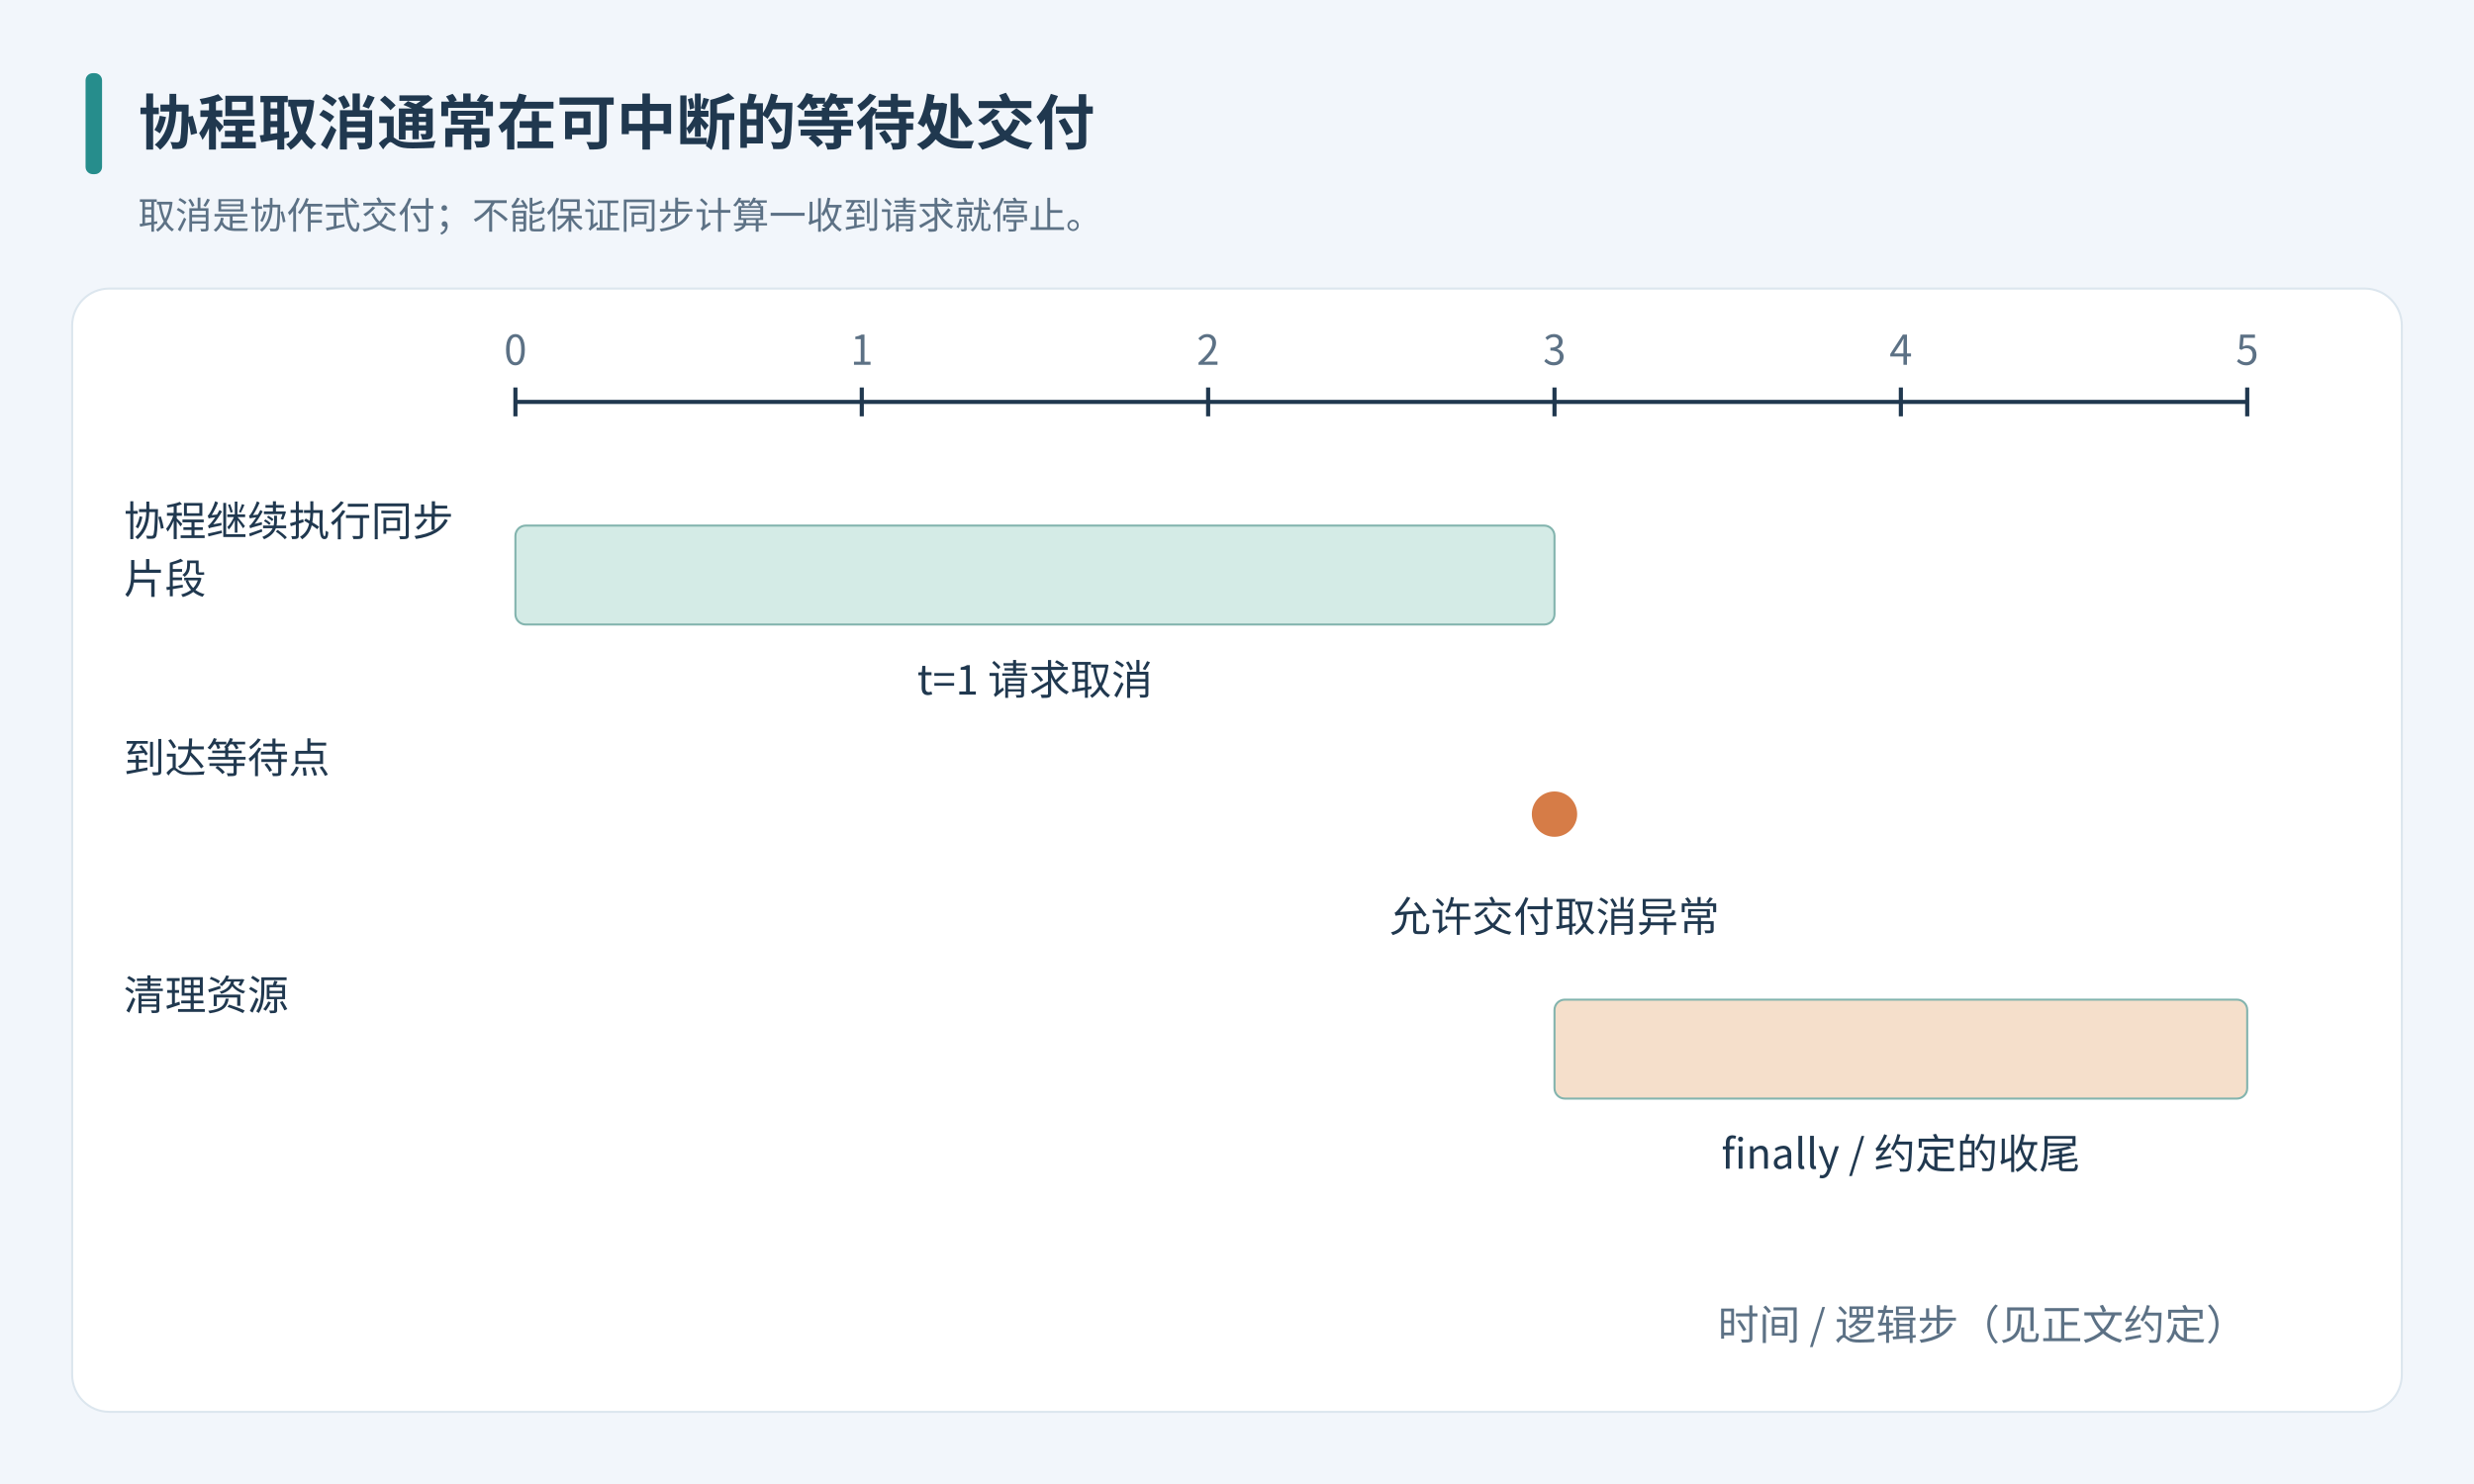
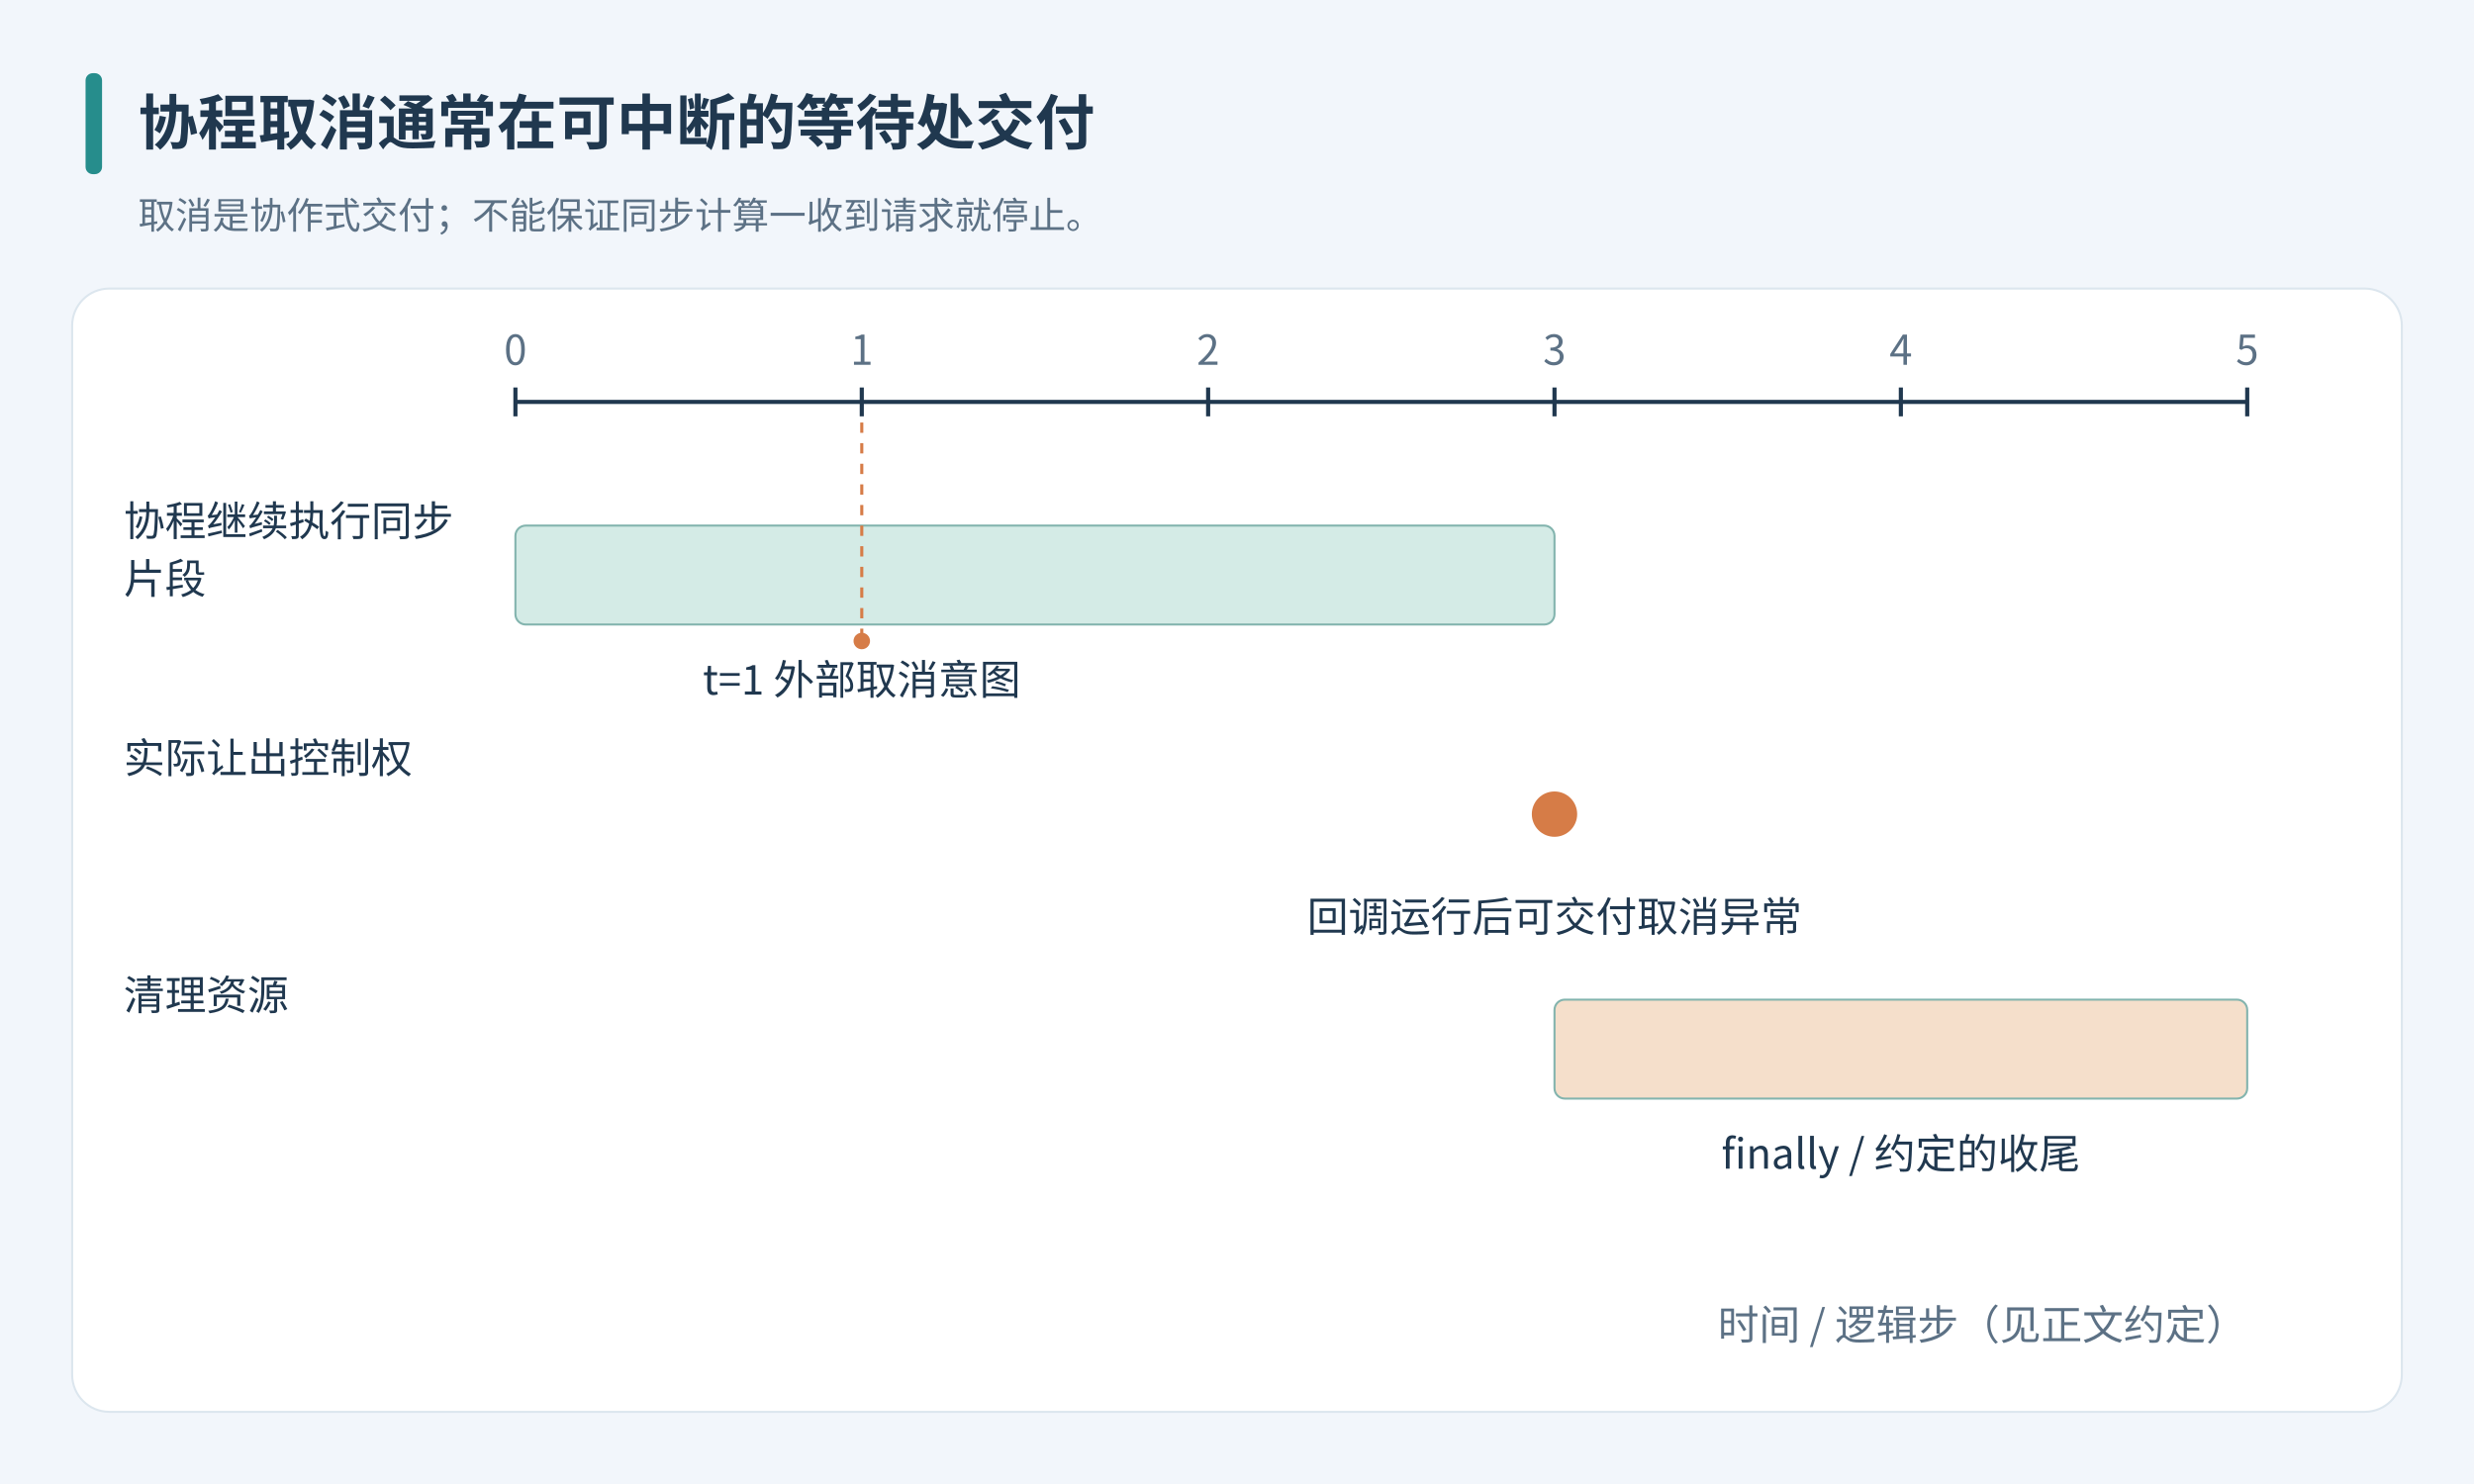
<svg xmlns="http://www.w3.org/2000/svg" width="1200" height="720" viewBox="0 0 1200 720" role="img" aria-labelledby="title desc">
  <defs>
    <marker id="arr" markerWidth="9" markerHeight="9" refX="8" refY="4.5" orient="auto">
      <path d="M0 0 L9 4.5 L0 9" fill="#507db3" />
    </marker>
  </defs>
  <g font-family="Microsoft YaHei, Noto Sans CJK SC, sans-serif">
    <rect x="0" y="0" width="1200" height="720" fill="#f2f6fb" stroke="#f2f6fb" rx="0" />
    <rect x="35" y="140" width="1130" height="545.0" fill="#ffffff" stroke="#dce6ee" rx="18" />
    <rect x="42" y="36" width="7" height="48" fill="#268d8c" stroke="#268d8c" rx="3" />
    <text x="67" y="70" font-size="29" fill="#20384f" text-anchor="start" font-weight="700">协程取消通常在可中断的等待处交付</text>
    <text x="67" y="111" font-size="18" fill="#5c7185" text-anchor="start" font-weight="400">取消是协作式交付；不能保证同步计算一收到请求就停止。</text>
    <path d="M250,195 L1090,195" stroke="#20384f" stroke-width="2" fill="none" />
    <path d="M250,188 L250,202" stroke="#20384f" stroke-width="2" fill="none" />
    <text x="250" y="177" font-size="20" fill="#5c7185" text-anchor="middle" font-weight="400">0</text>
    <path d="M418,188 L418,202" stroke="#20384f" stroke-width="2" fill="none" />
    <text x="418" y="177" font-size="20" fill="#5c7185" text-anchor="middle" font-weight="400">1</text>
    <path d="M586,188 L586,202" stroke="#20384f" stroke-width="2" fill="none" />
    <text x="586" y="177" font-size="20" fill="#5c7185" text-anchor="middle" font-weight="400">2</text>
    <path d="M754,188 L754,202" stroke="#20384f" stroke-width="2" fill="none" />
    <text x="754" y="177" font-size="20" fill="#5c7185" text-anchor="middle" font-weight="400">3</text>
    <path d="M922,188 L922,202" stroke="#20384f" stroke-width="2" fill="none" />
    <text x="922" y="177" font-size="20" fill="#5c7185" text-anchor="middle" font-weight="400">4</text>
    <path d="M1090,188 L1090,202" stroke="#20384f" stroke-width="2" fill="none" />
    <text x="1090" y="177" font-size="20" fill="#5c7185" text-anchor="middle" font-weight="400">5</text>
    <text x="60" y="260" font-size="20" fill="#20384f" text-anchor="start" font-weight="400">协程继续执行同步</text>
    <text x="60" y="288" font-size="20" fill="#20384f" text-anchor="start" font-weight="400">片段</text>
    <rect x="250.0" y="255" width="504.0" height="48" fill="#d4ebe6" stroke="#83b4ae" rx="5" />
-     <text x="502" y="337" font-size="20" fill="#20384f" text-anchor="middle" font-weight="400">t=1 请求取消</text>
-     <text x="60" y="375" font-size="20" fill="#20384f" text-anchor="start" font-weight="400">到达等待点</text>
+     <text x="418" y="337" font-size="20" fill="#20384f" text-anchor="middle" font-weight="400">t=1 外部取消意图</text>
+     <text x="60" y="375" font-size="20" fill="#20384f" text-anchor="start" font-weight="400">实际让出控制权</text>
    <circle cx="754" cy="395" r="11" fill="#d67c47" />
-     <text x="754" y="452" font-size="20" fill="#20384f" text-anchor="middle" font-weight="400">允许交付取消异常</text>
+     <text x="754" y="452" font-size="20" fill="#20384f" text-anchor="middle" font-weight="400">回调运行后可交付取消异常</text>
    <text x="60" y="490" font-size="20" fill="#20384f" text-anchor="start" font-weight="400">清理资源</text>
    <rect x="754.0" y="485" width="336.0" height="48" fill="#f5dfcb" stroke="#83b4ae" rx="5" />
    <text x="922" y="567" font-size="20" fill="#20384f" text-anchor="middle" font-weight="400">finally / 约定的收尾</text>
    <text x="1090" y="650" font-size="20" fill="#5c7185" text-anchor="end" font-weight="400">时间 / 逻辑步（见正文约定）</text>
+     <path d="M418,205 L418,311" stroke="#d67c47" stroke-width="1.5" stroke-dasharray="5 5" fill="none" />
+     <circle cx="418" cy="311" r="4" fill="#d67c47" />
  </g>
</svg>
